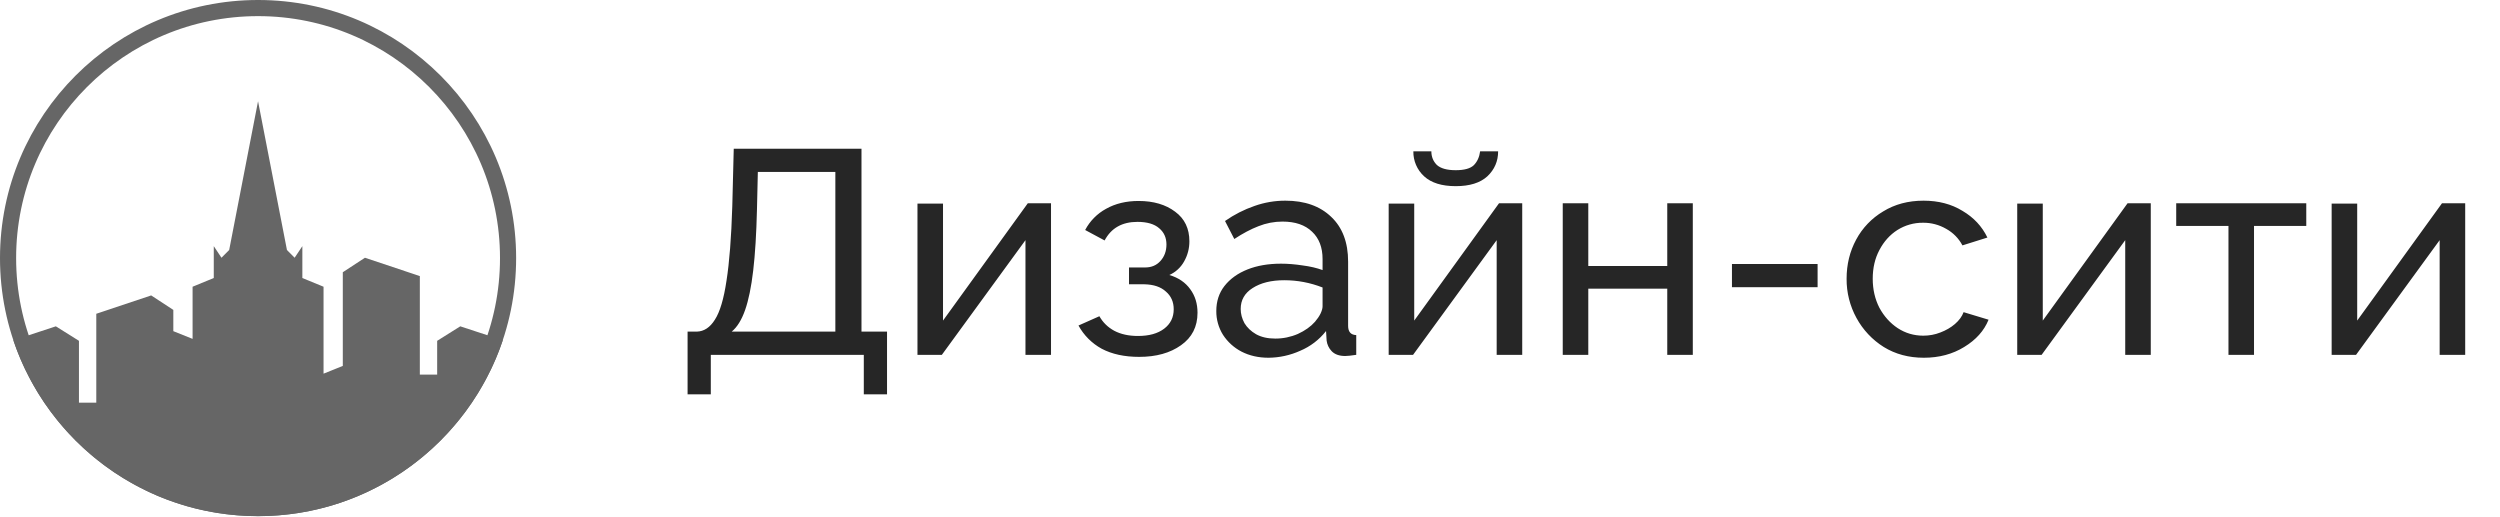
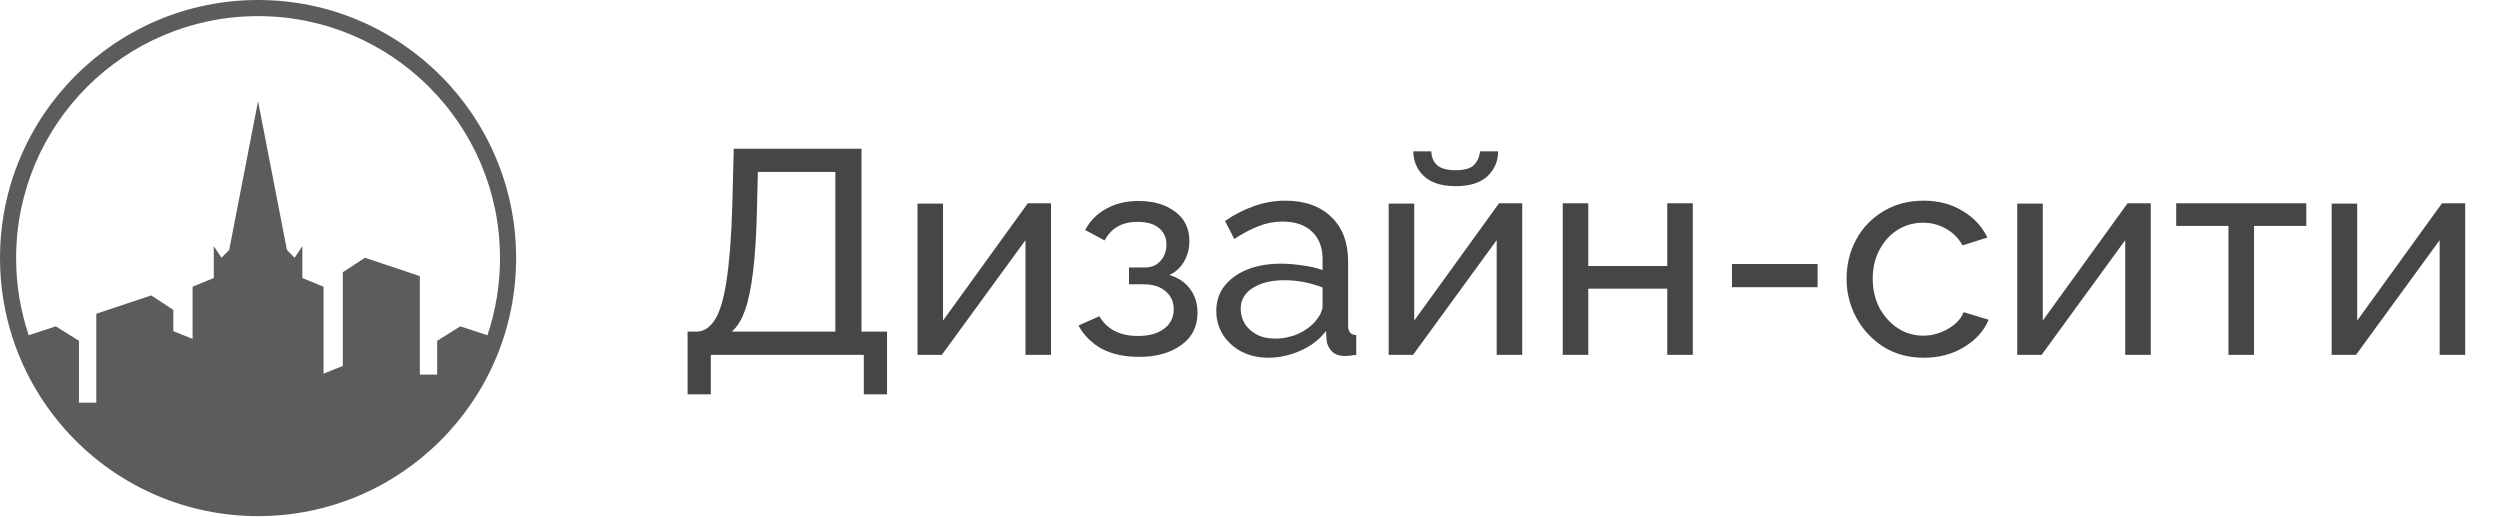
<svg xmlns="http://www.w3.org/2000/svg" width="155" height="32" fill="none">
-   <path d="M42.63 24.448V20.56h.576c.444-.012.816-.258 1.116-.738.312-.48.552-1.284.72-2.412.18-1.14.3-2.682.36-4.626l.09-3.564h7.92v11.34h1.584v3.888h-1.44V22H44.07v2.448h-1.44zm2.736-3.888h6.426v-9.9h-4.806l-.054 2.322c-.036 1.512-.114 2.778-.234 3.798-.12 1.02-.288 1.836-.504 2.448-.216.612-.492 1.056-.828 1.332zM56.883 22v-9.378h1.584v7.254l5.256-7.272h1.44V22h-1.584v-7.11L58.395 22h-1.512zm13.745.126c-.912 0-1.686-.168-2.322-.504a3.615 3.615 0 01-1.44-1.44l1.296-.576c.216.384.522.684.918.9.408.216.9.324 1.476.324.684 0 1.224-.15 1.62-.45.396-.3.594-.702.594-1.206 0-.456-.162-.822-.486-1.098-.312-.288-.756-.438-1.332-.45h-.954v-1.044h1.008c.384 0 .696-.132.936-.396.252-.276.378-.618.378-1.026 0-.42-.15-.756-.45-1.008-.3-.264-.75-.396-1.35-.396-.948 0-1.626.384-2.034 1.152l-1.206-.648a3.18 3.18 0 011.296-1.314c.576-.324 1.248-.486 2.016-.486.924 0 1.68.222 2.268.666.588.432.882 1.044.882 1.836 0 .444-.108.858-.324 1.242a1.97 1.97 0 01-.918.846c.564.168.996.462 1.296.882.3.408.45.894.45 1.458 0 .864-.342 1.536-1.026 2.016-.672.48-1.536.72-2.592.72zm4.783-2.844c0-.6.168-1.116.504-1.548.348-.444.822-.786 1.422-1.026s1.296-.36 2.088-.36c.42 0 .864.036 1.332.108.468.06.882.156 1.242.288v-.684c0-.72-.216-1.284-.648-1.692-.432-.42-1.044-.63-1.836-.63-.516 0-1.014.096-1.494.288-.468.18-.966.444-1.494.792l-.576-1.116a7.383 7.383 0 011.836-.936 5.69 5.69 0 011.908-.324c1.2 0 2.148.336 2.844 1.008.696.66 1.044 1.584 1.044 2.772V20.2c0 .372.168.564.504.576V22a7.988 7.988 0 01-.414.054 2.524 2.524 0 01-.27.018c-.372 0-.654-.102-.846-.306a1.157 1.157 0 01-.306-.648l-.036-.594a4.005 4.005 0 01-1.602 1.224 4.876 4.876 0 01-1.962.432c-.624 0-1.182-.126-1.674-.378a3.038 3.038 0 01-1.152-1.044 2.74 2.74 0 01-.414-1.476zm6.12.666c.144-.168.258-.336.342-.504.084-.18.126-.33.126-.45v-1.17c-.768-.3-1.56-.45-2.376-.45-.804 0-1.458.162-1.962.486-.492.312-.738.744-.738 1.296 0 .3.078.594.234.882.168.276.408.504.72.684.324.18.72.27 1.188.27a3.5 3.5 0 001.404-.288c.444-.204.798-.456 1.062-.756zM86.098 22v-9.378h1.584v7.254l5.256-7.272h1.44V22h-1.584v-7.11L87.61 22h-1.512zm4.158-10.458c-.864 0-1.518-.204-1.962-.612a2.048 2.048 0 01-.666-1.548h1.116c0 .336.114.618.342.846.24.216.63.324 1.17.324.528 0 .9-.102 1.116-.306.216-.216.348-.504.396-.864h1.116c0 .612-.222 1.128-.666 1.548-.444.408-1.098.612-1.962.612zM96.89 22v-9.396h1.584v3.888h4.896v-3.888h1.584V22h-1.584v-4.104h-4.896V22H96.89zm10.491-4.194v-1.44h5.31v1.44h-5.31zm11.896 4.374c-.936 0-1.764-.222-2.484-.666a4.87 4.87 0 01-1.692-1.8 4.972 4.972 0 01-.612-2.43c0-.888.198-1.698.594-2.43a4.5 4.5 0 011.674-1.746c.72-.444 1.554-.666 2.502-.666.924 0 1.728.21 2.412.63.696.408 1.212.96 1.548 1.656l-1.548.486a2.516 2.516 0 00-1.008-1.026 2.805 2.805 0 00-1.44-.378 2.93 2.93 0 00-1.584.45c-.468.3-.84.714-1.116 1.242-.276.516-.414 1.11-.414 1.782 0 .66.138 1.26.414 1.8.288.528.666.948 1.134 1.26.48.312 1.008.468 1.584.468.372 0 .726-.066 1.062-.198.348-.132.648-.306.9-.522.264-.228.444-.474.54-.738l1.548.468c-.276.684-.78 1.248-1.512 1.692-.72.444-1.554.666-2.502.666zm5.791-.18v-9.378h1.584v7.254l5.256-7.272h1.44V22h-1.584v-7.11L126.581 22h-1.512zm13.097 0v-7.992h-3.24v-1.404h8.064v1.404h-3.24V22h-1.584zm6.397 0v-9.378h1.584v7.254l5.256-7.272h1.44V22h-1.584v-7.11L146.075 22h-1.512z" fill="#000" fill-opacity=".85" />
-   <g opacity=".6">
-     <path d="M31.5 16c0 8.56-6.94 15.5-15.5 15.5C7.44 31.5.5 24.56.5 16 .5 7.44 7.44.5 16 .5 24.56.5 31.5 7.44 31.5 16z" stroke="#000" />
-     <path d="M.83 21.098l2.633-.866 1.432.899v3.833H5.97v-5.51l3.403-1.138 1.373.898v1.318l1.194.479v-3.234l1.314-.54v-1.976l.477.719.478-.48 1.79-9.223 1.792 9.224.477.479.478-.719v1.977l1.314.539v5.39l1.194-.48v-5.809l1.373-.898 3.403 1.138v6.109h1.074v-2.096l1.433-.899 2.634.866C29.042 27.435 23.054 32 16 32 8.946 32 2.958 27.435.83 21.098z" fill="#000" />
+   <g opacity=".85" fill="#000">
+     <path d="M42.63 24.448V20.56h.576c.444-.012.816-.258 1.116-.738.312-.48.552-1.284.72-2.412.18-1.14.3-2.682.36-4.626l.09-3.564h7.92v11.34h1.584v3.888h-1.44V22H44.07v2.448h-1.44zm2.736-3.888h6.426v-9.9h-4.806l-.054 2.322c-.036 1.512-.114 2.778-.234 3.798-.12 1.02-.288 1.836-.504 2.448-.216.612-.492 1.056-.828 1.332zM56.883 22v-9.378h1.584v7.254l5.256-7.272h1.44V22h-1.584v-7.11L58.395 22h-1.512zm13.745.126c-.912 0-1.686-.168-2.322-.504a3.615 3.615 0 01-1.44-1.44l1.296-.576c.216.384.522.684.918.9.408.216.9.324 1.476.324.684 0 1.224-.15 1.62-.45.396-.3.594-.702.594-1.206 0-.456-.162-.822-.486-1.098-.312-.288-.756-.438-1.332-.45h-.954v-1.044h1.008c.384 0 .696-.132.936-.396.252-.276.378-.618.378-1.026 0-.42-.15-.756-.45-1.008-.3-.264-.75-.396-1.35-.396-.948 0-1.626.384-2.034 1.152l-1.206-.648a3.18 3.18 0 011.296-1.314c.576-.324 1.248-.486 2.016-.486.924 0 1.68.222 2.268.666.588.432.882 1.044.882 1.836 0 .444-.108.858-.324 1.242a1.97 1.97 0 01-.918.846c.564.168.996.462 1.296.882.3.408.45.894.45 1.458 0 .864-.342 1.536-1.026 2.016-.672.48-1.536.72-2.592.72zm4.783-2.844c0-.6.168-1.116.504-1.548.348-.444.822-.786 1.422-1.026s1.296-.36 2.088-.36c.42 0 .864.036 1.332.108.468.06.882.156 1.242.288v-.684c0-.72-.216-1.284-.648-1.692-.432-.42-1.044-.63-1.836-.63-.516 0-1.014.096-1.494.288-.468.18-.966.444-1.494.792l-.576-1.116a7.383 7.383 0 011.836-.936 5.69 5.69 0 011.908-.324c1.2 0 2.148.336 2.844 1.008.696.66 1.044 1.584 1.044 2.772V20.2c0 .372.168.564.504.576V22a7.988 7.988 0 01-.414.054 2.524 2.524 0 01-.27.018c-.372 0-.654-.102-.846-.306a1.157 1.157 0 01-.306-.648l-.036-.594a4.005 4.005 0 01-1.602 1.224 4.876 4.876 0 01-1.962.432c-.624 0-1.182-.126-1.674-.378a3.038 3.038 0 01-1.152-1.044 2.74 2.74 0 01-.414-1.476zm6.12.666c.144-.168.258-.336.342-.504.084-.18.126-.33.126-.45v-1.17c-.768-.3-1.56-.45-2.376-.45-.804 0-1.458.162-1.962.486-.492.312-.738.744-.738 1.296 0 .3.078.594.234.882.168.276.408.504.72.684.324.18.72.27 1.188.27a3.5 3.5 0 001.404-.288c.444-.204.798-.456 1.062-.756zM86.098 22v-9.378h1.584v7.254l5.256-7.272h1.44V22h-1.584v-7.11L87.61 22h-1.512zm4.158-10.458c-.864 0-1.518-.204-1.962-.612a2.048 2.048 0 01-.666-1.548h1.116c0 .336.114.618.342.846.24.216.63.324 1.17.324.528 0 .9-.102 1.116-.306.216-.216.348-.504.396-.864h1.116c0 .612-.222 1.128-.666 1.548-.444.408-1.098.612-1.962.612zM96.89 22v-9.396h1.584v3.888h4.896v-3.888h1.584V22h-1.584v-4.104h-4.896V22H96.89zm10.491-4.194v-1.44h5.31v1.44h-5.31zm11.896 4.374c-.936 0-1.764-.222-2.484-.666a4.87 4.87 0 01-1.692-1.8 4.972 4.972 0 01-.612-2.43c0-.888.198-1.698.594-2.43a4.5 4.5 0 011.674-1.746c.72-.444 1.554-.666 2.502-.666.924 0 1.728.21 2.412.63.696.408 1.212.96 1.548 1.656l-1.548.486a2.516 2.516 0 00-1.008-1.026 2.805 2.805 0 00-1.44-.378 2.93 2.93 0 00-1.584.45c-.468.3-.84.714-1.116 1.242-.276.516-.414 1.11-.414 1.782 0 .66.138 1.26.414 1.8.288.528.666.948 1.134 1.26.48.312 1.008.468 1.584.468.372 0 .726-.066 1.062-.198.348-.132.648-.306.9-.522.264-.228.444-.474.54-.738l1.548.468c-.276.684-.78 1.248-1.512 1.692-.72.444-1.554.666-2.502.666zm5.791-.18v-9.378h1.584v7.254l5.256-7.272h1.44V22h-1.584v-7.11L126.581 22h-1.512zm13.097 0v-7.992h-3.24v-1.404h8.064v1.404h-3.24V22h-1.584zm6.397 0v-9.378h1.584v7.254l5.256-7.272h1.44V22h-1.584v-7.11L146.075 22h-1.512z" fill-opacity=".85" />
+     <path fill-rule="evenodd" clip-rule="evenodd" d="M1.78 20.785l1.683-.553 1.432.899v3.833H5.97v-5.51l3.403-1.138 1.373.898v1.318l1.194.479v-3.234l1.314-.54v-1.976l.477.719.478-.48 1.79-9.223 1.792 9.224.477.479.478-.719v1.977l1.314.539v5.39l1.194-.48v-5.809l1.373-.898 3.403 1.138v6.109h1.074v-2.096l1.433-.899 1.684.553C30.726 19.284 31 17.673 31 16c0-8.284-6.716-15-15-15C7.716 1 1 7.716 1 16c0 1.673.274 3.282.78 4.785zm-.95.313A15.982 15.982 0 010 16C0 7.163 7.163 0 16 0s16 7.163 16 16-7.163 16-16 16a15.992 15.992 0 01-6.228-1.257A16.047 16.047 0 01.83 21.098z" fill-opacity=".75" />
  </g>
</svg>
